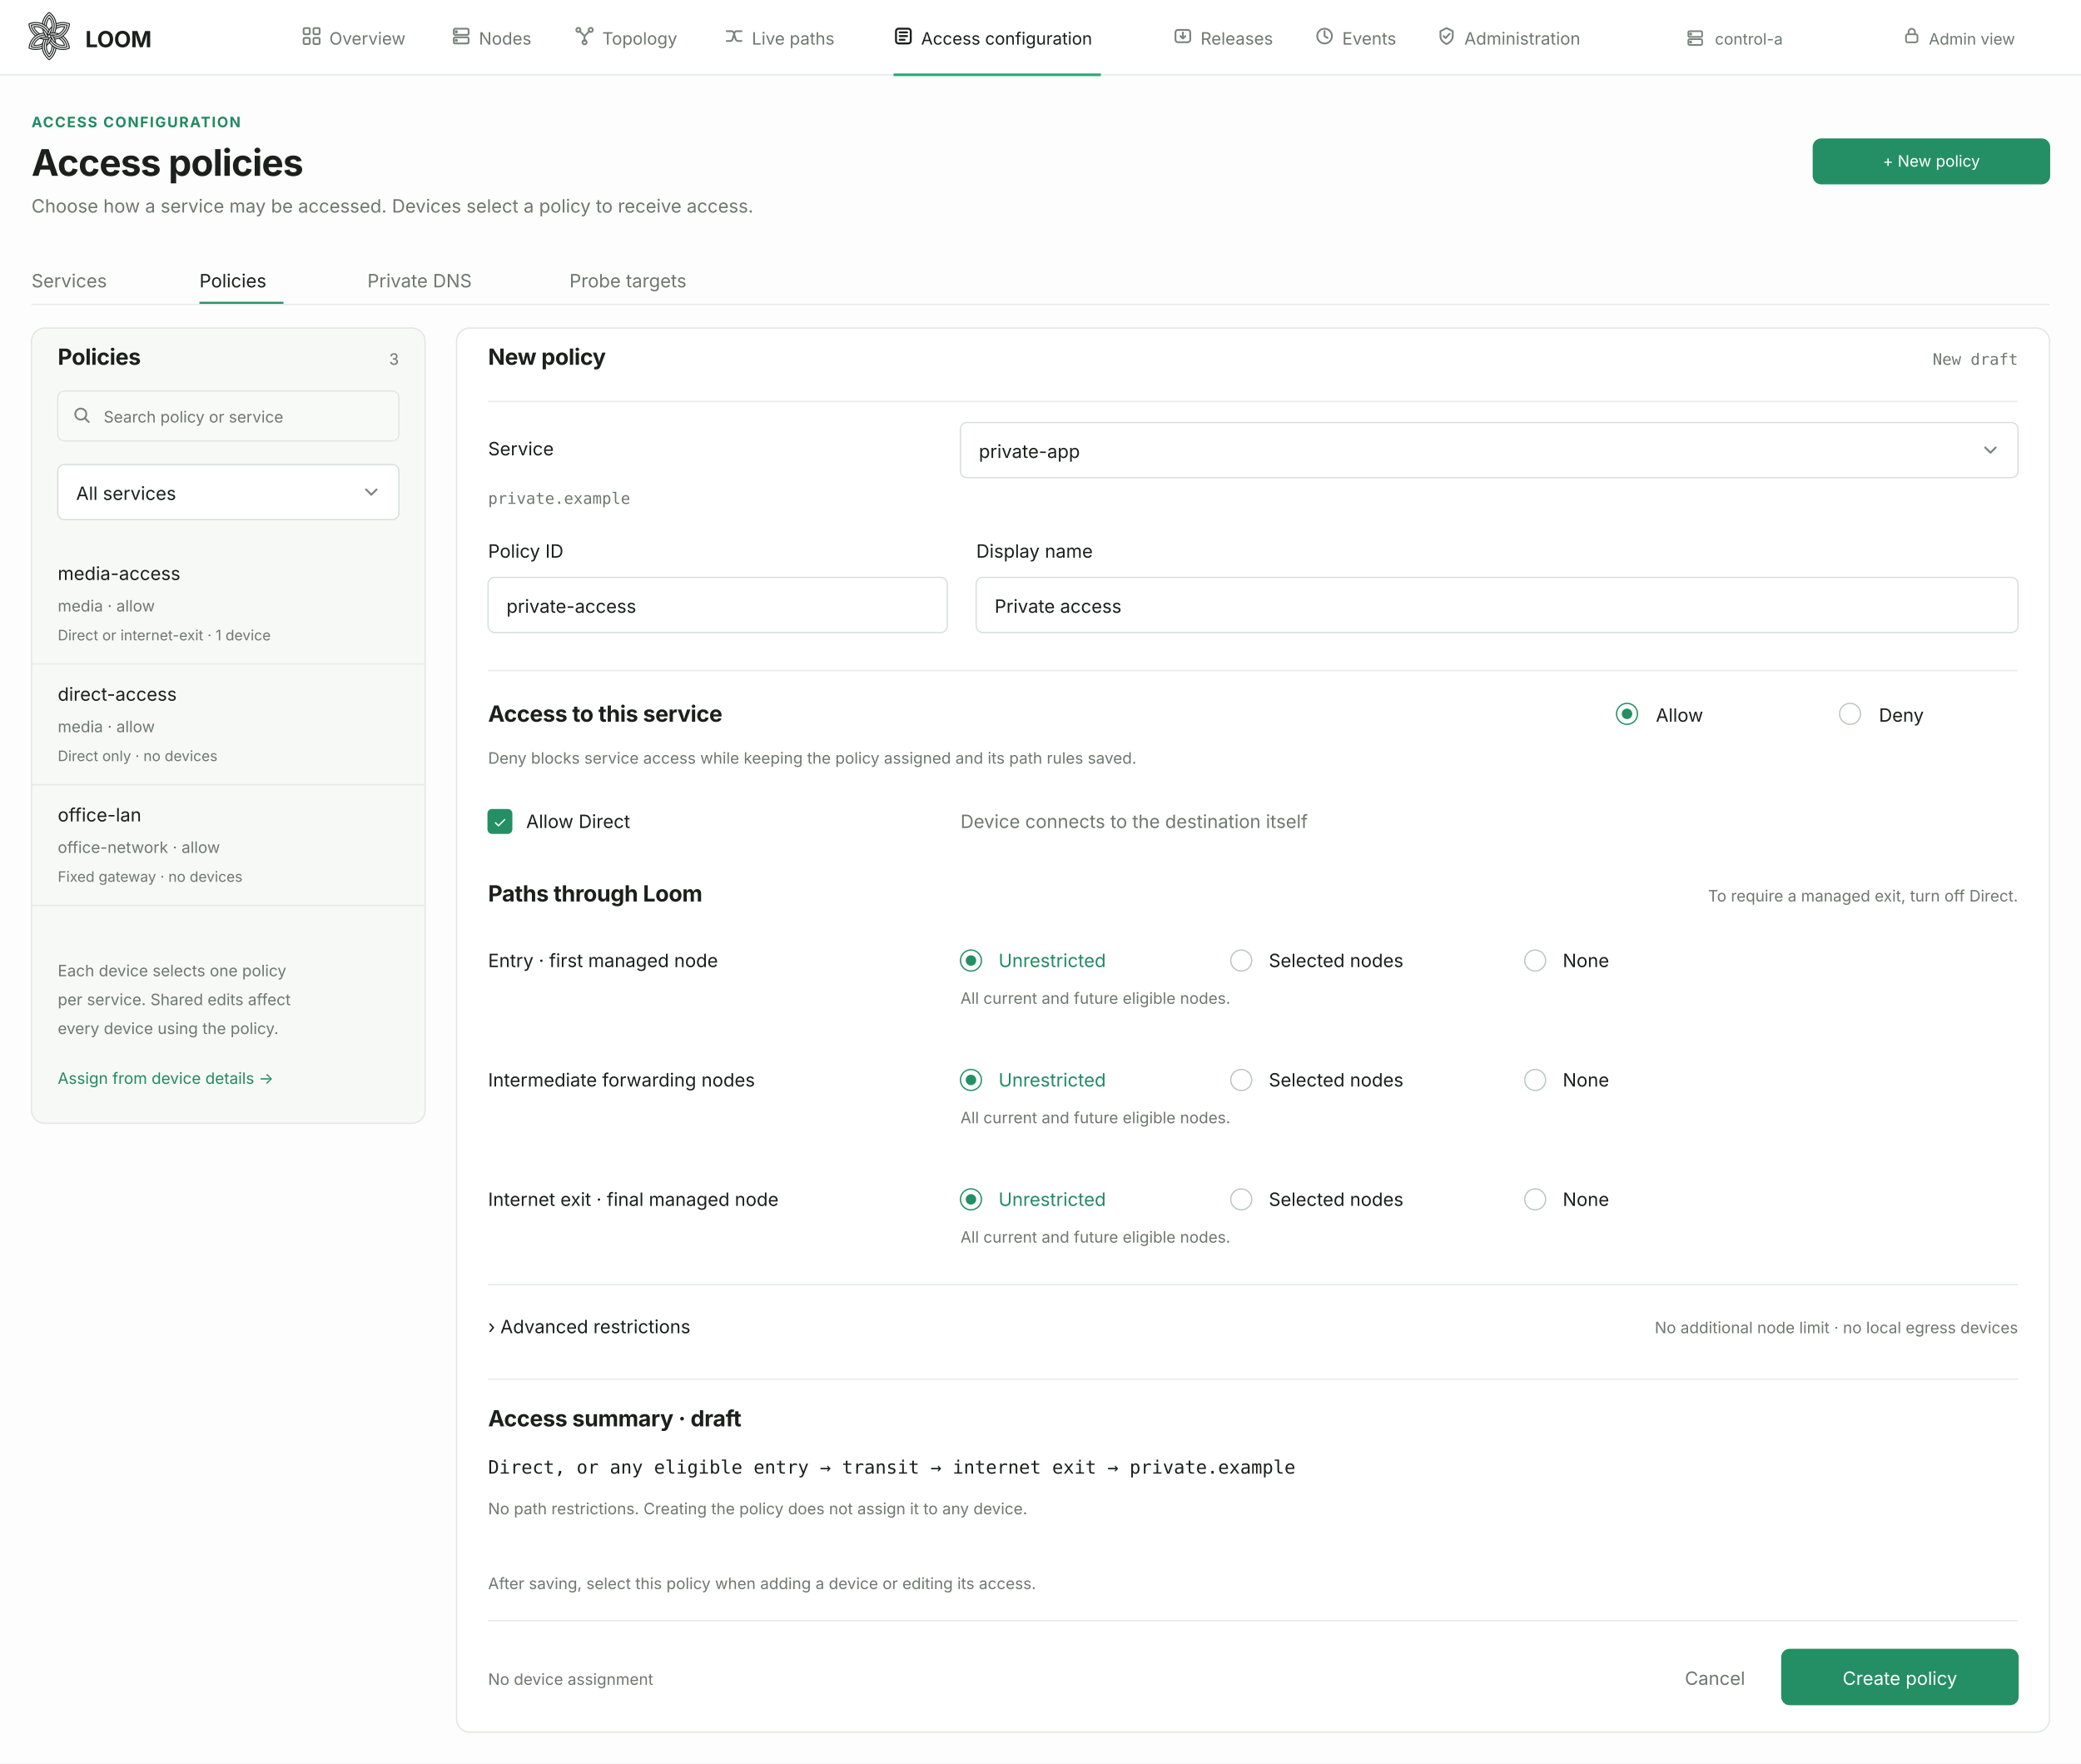
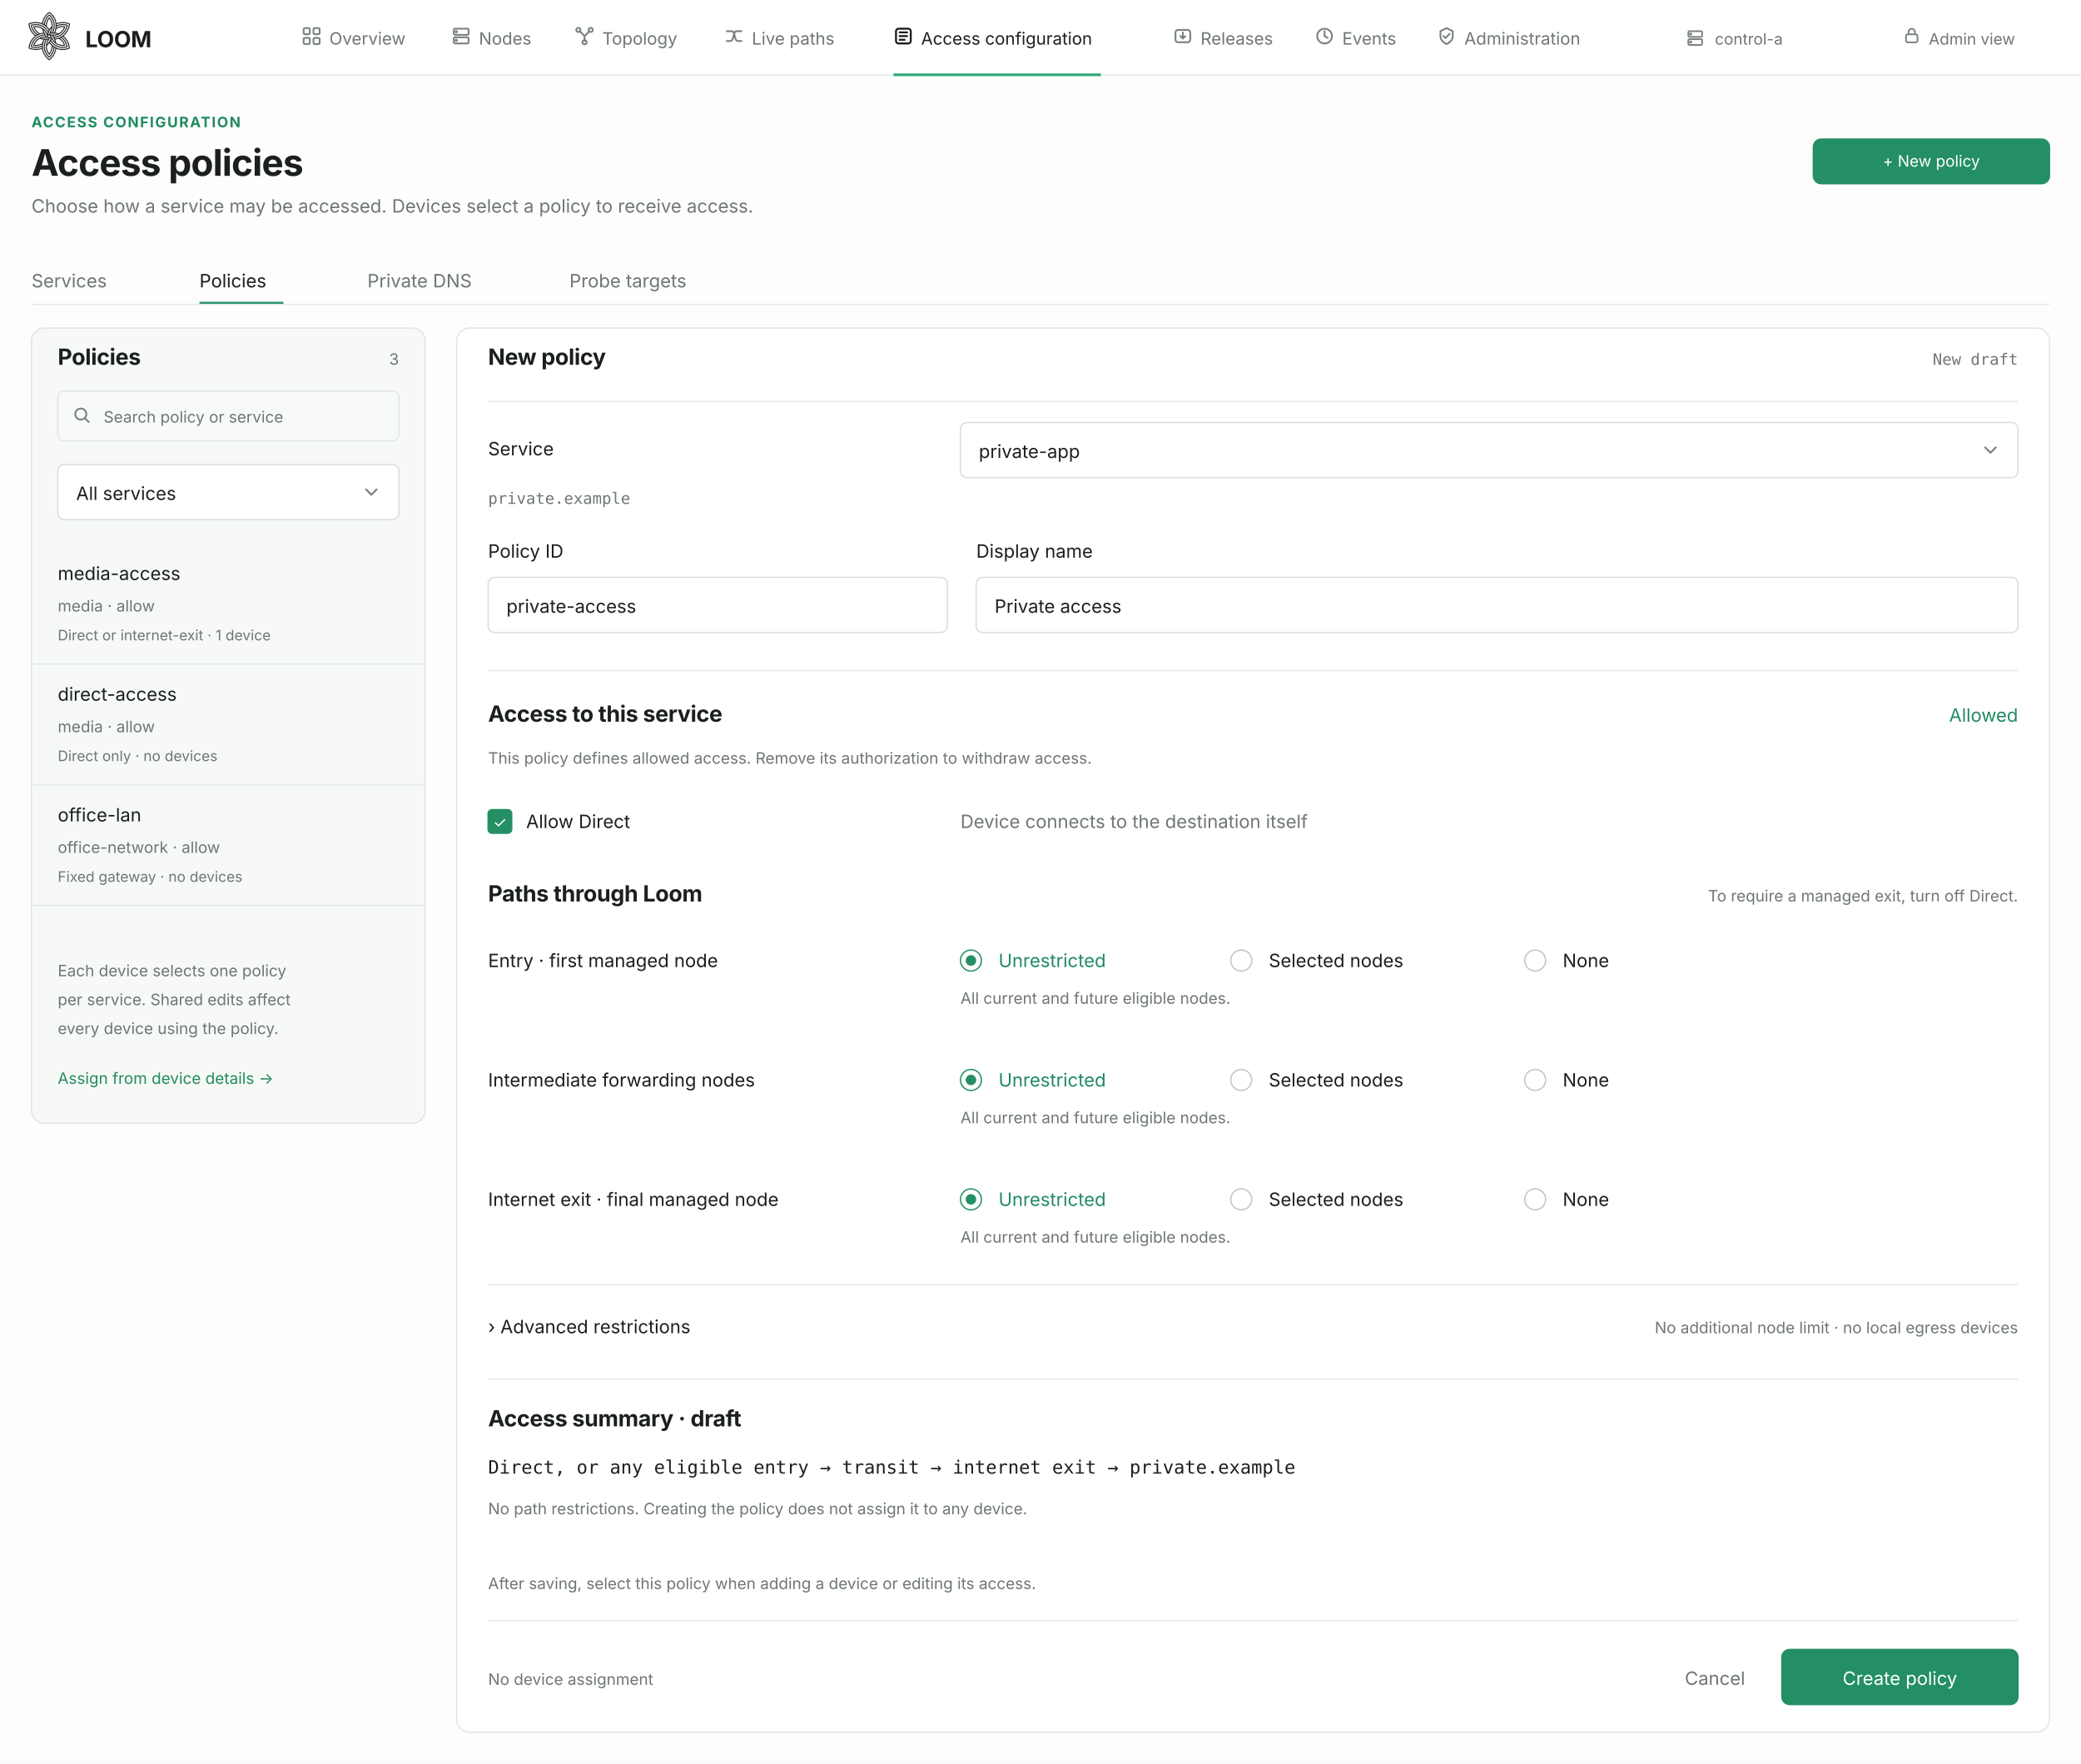
<svg xmlns="http://www.w3.org/2000/svg" width="1586" height="1344" viewBox="0 0 1586 1344" role="document" aria-labelledby="svg-title svg-desc">
  <defs>
    <marker id="route-arrow" markerWidth="8" markerHeight="8" refX="7" refY="4" orient="auto" markerUnits="strokeWidth">
      <path d="M0 0L8 4L0 8Z" fill="#4D78D1" />
    </marker>
    <symbol id="icon-grid" viewBox="0 0 16 16">
      <rect x="1.5" y="1.5" width="5" height="5" rx="1" />
      <rect x="9.5" y="1.5" width="5" height="5" rx="1" />
      <rect x="1.5" y="9.5" width="5" height="5" rx="1" />
      <rect x="9.5" y="9.5" width="5" height="5" rx="1" />
    </symbol>
    <symbol id="icon-node" viewBox="0 0 16 16">
      <rect x="2" y="2" width="12" height="5" rx="1" />
      <rect x="2" y="9" width="12" height="5" rx="1" />
      <circle cx="4" cy="4.5" r=".6" />
      <circle cx="4" cy="11.5" r=".6" />
    </symbol>
    <symbol id="icon-topology" viewBox="0 0 16 16">
      <path d="M4 4l4 4 4-4M8 8v4" />
      <circle cx="3" cy="3" r="1.7" />
      <circle cx="13" cy="3" r="1.7" />
      <circle cx="8" cy="13" r="1.7" />
    </symbol>
    <symbol id="icon-path" viewBox="0 0 16 16">
      <path d="M2 4h4c3 0 2 8 5 8h3M2 12h3c3 0 2-8 5-8h4" />
    </symbol>
    <symbol id="icon-service" viewBox="0 0 16 16">
      <rect x="2" y="2" width="12" height="12" rx="2" />
      <path d="M5 5h6M5 8h6M5 11h4" />
    </symbol>
    <symbol id="icon-release" viewBox="0 0 16 16">
      <rect x="2" y="3" width="12" height="10" rx="2" />
      <path d="M8 5v5m-2-2 2 2 2-2" />
    </symbol>
    <symbol id="icon-events" viewBox="0 0 16 16">
      <circle cx="8" cy="8" r="6" />
      <path d="M8 4v4l2.5 1.5" />
    </symbol>
    <symbol id="icon-signed" viewBox="0 0 16 16">
      <path d="M8 1.5 13 4v4c0 3-2 5-5 6.5C5 13 3 11 3 8V4Z" />
      <path d="m5.5 8 1.6 1.6 3.4-3.5" />
    </symbol>
    <symbol id="icon-lock" viewBox="0 0 16 16">
      <rect x="3" y="7" width="10" height="7" rx="1.5" />
      <path d="M5.2 7V5a2.8 2.8 0 0 1 5.6 0v2" />
    </symbol>
    <symbol id="icon-search" viewBox="0 0 16 16">
      <circle cx="7" cy="7" r="4.5" />
      <path d="m10.5 10.5 3 3" />
    </symbol>
    <symbol id="icon-terminal" viewBox="0 0 16 16">
      <rect x="1.5" y="2" width="13" height="12" rx="2" />
      <path d="m4 5 3 3-3 3m5 0h3" />
    </symbol>
    <symbol id="icon-code" viewBox="0 0 16 16">
      <path d="m5.5 3-4 5 4 5m5-10 4 5-4 5M9.5 2l-3 12" />
    </symbol>
    <symbol id="icon-qr" viewBox="0 0 16 16">
      <path d="M2 2h4v4H2zm8 0h4v4h-4zM2 10h4v4H2zm8 0v2m3-2v4m-3 0h2" />
    </symbol>
    <symbol id="icon-phone" viewBox="0 0 16 16">
      <rect x="4" y="1" width="8" height="14" rx="2" />
      <path d="M7 3h2M7 13h2" />
    </symbol>
    <symbol id="icon-globe" viewBox="0 0 16 16">
      <circle cx="8" cy="8" r="6" />
      <ellipse cx="8" cy="8" rx="2.5" ry="6" />
      <path d="M2 8h12" />
    </symbol>
    <symbol id="icon-expand" viewBox="0 0 16 16">
      <path d="M6 2H2v4m8-4h4v4M2 10v4h4m8-4v4h-4" />
    </symbol>
    <symbol id="icon-chevron" viewBox="0 0 16 16">
      <path d="m4 6 4 4 4-4" />
    </symbol>
    <symbol id="icon-filter" viewBox="0 0 16 16">
      <path d="M2 4h12M4 8h8m-6 4h4" />
    </symbol>
    <style>
    .ui { font-family: Inter, "Atkinson Hyperlegible Next", ui-sans-serif, system-ui, -apple-system, "Segoe UI", sans-serif; fill:#1B201D }
    .mono { font-family: "Intel One Mono", "SFMono-Regular", Consolas, monospace }
    .title { font-size:28px; font-weight:700; letter-spacing:-.5px }
    .section { font-size:17px; font-weight:650; letter-spacing:-.2px }
    .metric { font-size:22px; font-weight:650; letter-spacing:-.3px }
    .body { font-size:14px }
    .small { font-size:12px }
    .tiny { font-size:11px }
    .micro { font-size:10px }
    .eyebrow { font-size:11px; font-weight:700; letter-spacing:1px }
    .muted { fill:#6E7771 }
    .faint { fill:#929B95 }
    .green { fill:#218A61 }
    .amber { fill:#A66A14 }
    .red { fill:#B74E4E }
    .blue { fill:#427994 }
    .white { fill:#FFFFFF }
    .nav { font-size:13px }
    .nav-icon { fill:none; stroke:#79837D; stroke-width:1.45; stroke-linecap:round; stroke-linejoin:round }
    .nav-active { fill:none; stroke:#1B201D; stroke-width:1.6; stroke-linecap:round; stroke-linejoin:round }
    .rule { stroke:#E5EAE6; stroke-width:1 }
    .dash { stroke:#ABB7AF; stroke-width:1.5; stroke-dasharray:5 5; fill:none }
    .link { stroke:#B8C4BC; stroke-width:2; fill:none }
    .selected { stroke:#4D78D1; stroke-width:2.3; fill:none; marker-end:url(#route-arrow) }
</style>
  </defs>
  <rect width="1586" height="1344" fill="#FCFDFC" />
  <rect x="0" y="0" width="1586" height="58" fill="#FFFFFF" />
  <line class="rule" x1="0" y1="57" x2="1586" y2="57" />
  <svg x="18" y="8" width="39" height="39" viewBox="127 112 1000 1000">
    <g transform="translate(0,1254) scale(1,-1)">
      <path d="M616 1108 c-67 -49 -118 -133 -129 -209 0 -6 0 -6 -14 -1 -75 27 -166 24 -239 -6 -13 -5 -14 -7 -11 -29 12 -80 53 -155 115 -211 l9 -8 -6 -5 c-61 -53 -100 -121 -114 -200 -5 -31 -5 -38 4 -42 57 -26 138 -34 203 -20 13 2 22 5 39 10 14 5 14 5 15 -2 9 -70 60 -155 121 -204 17 -15 18 -15 34 -2 47 37 87 93 107 151 7 20 16 52 16 60 0 4 1 4 12 0 72 -28 158 -27 236 3 17 6 17 7 15 27 -8 79 -49 159 -111 215 l-9 9 10 9 c61 53 105 139 114 219 2 15 1 16 -28 26 -75 25 -156 25 -227 -2 -4 -1 -8 -2 -8 -2 -1 0 -2 7 -3 15 -15 81 -60 152 -126 198 -12 9 -14 9 -25 1z M639 1084 c105 -82 142 -225 92 -356 -7 -18 -7 -17 -16 -17 -4 0 -8 1 -8 1 -1 1 1 7 4 15 32 78 30 170 -5 243 -16 35 -40 66 -68 88 -9 8 -11 8 -20 0 -47 -39 -82 -103 -93 -169 -1 -7 -2 -12 -2 -13 -1 0 -17 8 -17 9 -1 1 4 27 7 40 13 44 37 89 68 124 15 16 44 43 47 43 0 0 5 -3 11 -8z M638 1031 c77 -72 98 -200 50 -307 -3 -8 -5 -11 -7 -12 -2 -1 -17 -1 -18 0 -1 0 2 6 5 12 44 94 31 213 -31 278 -10 11 -12 10 -29 -12 -26 -36 -44 -83 -47 -128 0 -6 -1 -11 -1 -11 -1 0 -6 4 -16 11 -4 3 2 39 12 67 13 41 41 84 68 108 4 4 3 4 14 -6z M635 973 c24 -33 37 -74 40 -124 l0 -15 -10 -10 c-11 -11 -23 -25 -32 -38 -6 -8 -5 -9 -13 3 -9 13 -19 24 -30 36 l-10 10 0 13 c3 48 18 94 42 128 6 7 6 7 13 -3z M413 893 c79 -13 148 -56 193 -118 12 -17 11 -15 6 -26 -3 -6 -5 -10 -5 -10 0 0 -4 6 -9 13 -66 103 -190 147 -314 114 -20 -6 -21 -6 -14 -34 15 -60 54 -120 102 -158 9 -8 9 -7 0 -12 -9 -6 -8 -6 -18 2 -57 48 -97 120 -110 196 -2 14 -3 13 7 16 22 9 53 16 85 19 13 2 61 0 77 -2z M923 895 c30 -3 83 -16 89 -22 2 -2 -7 -43 -14 -64 -34 -100 -109 -176 -200 -203 -23 -7 -59 -13 -61 -11 -2 2 -8 16 -8 16 0 1 7 2 16 2 74 9 136 45 185 108 27 35 49 81 57 120 4 17 3 19 -13 24 -62 19 -135 15 -193 -9 -9 -4 -9 -5 -9 7 l0 10 9 3 c25 10 56 17 83 19 9 1 50 1 59 0z M400 854 c70 -9 134 -47 176 -104 7 -11 21 -34 21 -36 0 -2 -6 -24 -7 -25 0 -1 -4 5 -8 13 -38 76 -106 124 -190 134 -14 2 -49 1 -62 -1 -16 -3 -18 -5 -12 -21 14 -42 48 -88 87 -117 7 -5 13 -10 13 -10 0 -1 -17 -9 -18 -9 -5 0 -42 35 -56 52 -24 29 -46 72 -54 105 -3 11 -3 10 11 14 30 8 67 10 99 5z M926 854 c13 -1 39 -7 40 -9 2 -2 -8 -34 -17 -55 -43 -93 -125 -152 -220 -158 l-11 0 -6 9 c-3 5 -5 9 -5 9 0 1 8 1 18 1 56 0 107 23 153 69 29 29 59 79 63 104 1 10 -11 13 -53 12 -42 0 -71 -6 -107 -24 -12 -6 -11 -6 -10 5 1 4 1 9 1 10 0 3 1 3 13 8 45 19 93 26 141 19z M391 816 c30 -3 68 -16 91 -32 l6 -3 4 -15 c4 -16 10 -34 16 -47 4 -11 4 -11 -3 -11 -12 -2 -37 -6 -48 -9 -16 -4 -14 -4 -26 4 -38 25 -67 57 -86 96 -7 15 -7 16 0 17 10 1 36 1 46 0z M914 816 c3 -2 2 -5 -4 -18 -19 -39 -53 -75 -89 -97 l-8 -5 -11 3 c-15 4 -33 8 -45 9 -6 1 -11 2 -11 2 -1 0 1 7 4 14 6 17 12 36 15 48 l1 9 9 5 c27 15 55 25 85 30 10 1 51 1 54 0z M669 789 c-4 -19 -7 -27 -14 -39 -10 -18 -20 -39 -29 -64 -1 -4 -2 -5 -10 -9 -9 -5 -9 -5 -5 11 10 40 28 75 51 103 10 12 10 12 7 -2z M529 746 c14 -16 17 -20 25 -37 8 -17 22 -42 30 -54 5 -9 6 -24 1 -26 -7 -2 -13 5 -35 46 -15 28 -35 75 -35 83 0 2 7 -4 14 -12z M721 691 c25 -1 43 -3 61 -8 4 0 2 -2 -8 -5 -19 -6 -28 -7 -48 -6 -12 1 -29 1 -46 1 -36 -1 -37 -1 -33 11 2 7 1 6 24 7 12 0 23 1 26 1 2 0 13 0 24 -1z M525 681 c5 -10 5 -10 -7 -10 -120 -9 -223 -101 -248 -221 -4 -22 -4 -23 11 -28 61 -19 132 -16 192 7 5 2 9 3 10 3 0 0 0 -5 0 -10 l1 -9 -9 -4 c-62 -24 -145 -25 -216 -1 -17 5 -16 4 -14 15 15 104 74 190 160 235 34 17 63 25 108 30 8 1 7 2 12 -7z M638 655 l9 -4 0 -10 c1 -13 2 -12 -10 -19 l-9 -6 -10 6 -9 6 -1 11 0 11 9 5 c12 6 11 6 21 0z M683 651 c0 -1 6 -10 12 -21 18 -30 29 -54 39 -82 6 -19 6 -19 -4 -9 -16 16 -22 25 -30 42 -7 14 -25 48 -30 54 -2 3 -3 15 -1 16 1 2 13 1 14 0z M546 642 c3 -5 5 -9 5 -9 0 -1 -7 -1 -16 -1 -94 0 -185 -66 -216 -155 -7 -22 -6 -23 23 -27 44 -5 89 3 131 21 7 3 13 6 13 6 0 -1 -1 -5 -1 -11 l-1 -11 -11 -5 c-53 -22 -115 -26 -174 -12 -11 3 -10 3 -9 10 8 39 30 82 58 115 44 53 119 88 184 88 l9 0 5 -9z M902 622 c45 -39 79 -92 96 -151 5 -19 10 -43 10 -51 l1 -7 -14 -5 c-89 -30 -180 -22 -253 22 -40 25 -68 49 -93 83 l-7 10 4 7 c7 13 6 12 12 3 73 -104 198 -148 317 -110 12 4 13 4 8 27 -9 42 -31 88 -59 123 -8 10 -33 35 -42 41 -6 5 -6 5 2 11 9 6 8 6 18 -3z M542 610 c10 -1 27 -1 38 -1 l20 0 8 -5 c4 -2 8 -4 8 -5 0 0 -1 -2 -2 -4 l-1 -4 -43 0 c-45 1 -55 2 -81 7 -8 1 -14 3 -15 3 0 1 15 6 27 8 15 3 15 3 20 2 2 0 11 0 21 -1z M661 609 c5 -9 -53 -107 -73 -125 -3 -3 -3 0 1 14 4 17 8 26 14 37 12 18 31 52 34 60 1 2 4 5 11 10 11 7 11 7 13 4z M863 604 c48 -36 83 -90 98 -148 2 -7 3 -14 3 -14 -1 -1 -5 -3 -11 -4 -90 -23 -180 3 -247 69 -17 18 -42 51 -42 56 0 2 9 20 10 20 0 0 3 -4 5 -8 36 -66 102 -112 177 -124 12 -2 51 -2 64 0 19 4 21 5 17 17 -15 50 -55 103 -97 128 -1 1 -2 2 -2 2 0 1 17 10 19 10 0 0 3 -2 6 -4z M458 585 c12 -4 37 -9 48 -11 8 0 7 0 3 -10 -5 -13 -13 -36 -16 -49 -3 -13 -2 -12 -19 -21 -38 -19 -72 -26 -112 -25 -22 1 -23 1 -23 5 3 13 23 45 41 67 16 18 58 49 64 48 1 -1 7 -2 14 -4z M824 583 c35 -22 63 -53 81 -89 6 -12 11 -22 10 -23 -4 -3 -47 -2 -68 2 -26 5 -69 24 -82 35 0 1 -2 8 -4 17 -2 9 -6 23 -10 32 -6 19 -6 18 1 19 14 1 57 11 59 13 1 1 4 0 13 -6z M553 570 c1 -1 1 -2 -2 -7 -11 -21 -21 -55 -26 -82 -15 -86 17 -180 82 -245 20 -20 19 -20 40 0 44 45 71 101 82 165 1 6 2 11 2 11 0 1 4 -1 9 -4 l8 -4 0 -5 c-11 -74 -51 -146 -110 -198 -12 -10 -10 -10 -21 -1 -77 65 -122 167 -113 259 3 34 14 74 26 103 l4 9 9 0 c5 0 9 0 10 -1z M597 570 c0 -1 -4 -9 -8 -18 -43 -88 -35 -184 20 -258 15 -20 17 -21 27 -10 30 33 52 90 57 145 0 11 0 11 10 3 10 -7 9 -6 7 -19 -7 -62 -34 -117 -76 -161 l-7 -7 -8 8 c-51 50 -82 131 -77 200 3 35 12 70 28 103 l7 14 10 0 c5 0 10 0 10 0z M639 493 c5 -6 14 -17 22 -24 l13 -14 0 -8 c0 -44 -14 -93 -38 -130 -9 -14 -9 -14 -13 -8 -26 35 -42 84 -42 127 l0 11 12 12 c11 12 22 25 31 38 3 4 6 7 6 7 0 0 4 -5 9 -11z" fill="#252927" fill-rule="evenodd" clip-rule="evenodd" />
    </g>
  </svg>
  <text class="ui section" x="65" y="36" text-anchor="start">LOOM</text>
  <use href="#icon-grid" x="230" y="20" width="15" height="15" class="nav-icon" />
  <text class="ui nav muted" x="251" y="34" text-anchor="start">Overview</text>
  <use href="#icon-node" x="344" y="20" width="15" height="15" class="nav-icon" />
  <text class="ui nav muted" x="365" y="34" text-anchor="start">Nodes</text>
  <use href="#icon-topology" x="438" y="20" width="15" height="15" class="nav-icon" />
  <text class="ui nav muted" x="459" y="34" text-anchor="start">Topology</text>
  <use href="#icon-path" x="552" y="20" width="15" height="15" class="nav-icon" />
  <text class="ui nav muted" x="573" y="34" text-anchor="start">Live paths</text>
  <a href="05-services.svg" data-ui="intent-entry">
    <use href="#icon-service" x="681" y="20" width="15" height="15" class="nav-active" />
    <text class="ui nav" x="702" y="34" text-anchor="start">Access configuration</text>
    <line x1="681" y1="57" x2="839" y2="57" stroke="#2AA875" stroke-width="2" />
  </a>
  <use href="#icon-release" x="894" y="20" width="15" height="15" class="nav-icon" />
  <text class="ui nav muted" x="915" y="34" text-anchor="start">Releases</text>
  <use href="#icon-events" x="1002" y="20" width="15" height="15" class="nav-icon" />
  <text class="ui nav muted" x="1023" y="34" text-anchor="start">Events</text>
  <a href="09-administration.svg" data-ui="administration-entry">
    <use href="#icon-signed" x="1095" y="20" width="15" height="15" class="nav-icon" />
    <text class="ui nav muted" x="1116" y="34" text-anchor="start">Administration</text>
  </a>
  <use href="#icon-node" x="1285" y="22" width="14" height="14" class="nav-icon" />
  <text class="ui small muted" x="1307" y="34" text-anchor="start">control-a</text>
  <use href="#icon-lock" x="1450" y="20" width="14" height="14" class="nav-icon" />
  <text class="ui small muted" x="1470" y="34" text-anchor="start">Admin view</text>
  <text class="ui eyebrow green" x="24" y="97" text-anchor="start">ACCESS CONFIGURATION</text>
  <text class="ui title" x="24" y="134" text-anchor="start">Access policies</text>
  <text class="ui body muted" x="24" y="162" text-anchor="start">Choose how a service may be accessed. Devices select a policy to receive access.</text>
  <a href="05-services.svg" data-ui="intent-tab" aria-current="false">
    <rect x="20" y="192" width="100" height="40" rx="0" fill="transparent" stroke="none" />
    <text class="ui body muted" x="24" y="219" text-anchor="start">Services</text>
  </a>
  <a href="06-policies.svg" data-ui="intent-tab" aria-current="page">
    <rect x="148" y="192" width="100" height="40" rx="0" fill="transparent" stroke="none" />
    <text class="ui body" x="152" y="219" text-anchor="start">Policies</text>
    <line class="intent-selected" x1="152" y1="231" x2="216" y2="231" />
  </a>
  <a href="05-services-dns.svg" data-ui="intent-tab" aria-current="false">
    <rect x="276" y="192" width="126" height="40" rx="0" fill="transparent" stroke="none" />
    <text class="ui body muted" x="280" y="219" text-anchor="start">Private DNS</text>
  </a>
  <a href="05-services-probes.svg" data-ui="intent-tab" aria-current="false">
    <rect x="430" y="192" width="140" height="40" rx="0" fill="transparent" stroke="none" />
    <text class="ui body muted" x="434" y="219" text-anchor="start">Probe targets</text>
  </a>
  <line class="rule" x1="24" y1="232" x2="1562" y2="232" />
  <style>.intent-selected{stroke:#248F64;stroke-width:2}[data-ui="intent-tab"]:focus-visible text{text-decoration:underline}</style>
  <a href="06-policies-new.svg" data-ui="new-policy">
    <g data-ui="button">
      <rect x="1382" y="106" width="180" height="34" rx="6" fill="#248F64" stroke="#248F64" />
      <text class="ui small white" x="1472" y="127" text-anchor="middle">+ New policy</text>
    </g>
  </a>
  <rect data-ui="workspace-surface" data-surface="content" x="348" y="250" width="1214" height="1070" rx="10" fill="#FFFFFF" stroke="#E2E6E3" />
  <rect data-ui="workspace-surface" data-surface="navigation" x="24" y="250" width="300" height="606" rx="10" fill="#F7F9F7" stroke="#E2E6E3" />
  <g data-ui="catalog-list">
    <text class="ui section" x="44" y="278" text-anchor="start">Policies</text>
    <text class="ui small muted" x="304" y="278" text-anchor="end">3</text>
    <rect x="44" y="298" width="260" height="38" rx="5" fill="#F8FAF8" stroke="#E1E7E2" />
    <use href="#icon-search" x="55" y="309" width="15" height="15" class="nav-icon" />
    <text class="ui small muted" x="79" y="322" text-anchor="start">Search policy or service</text>
    <g data-ui="input">
      <rect x="44" y="354" width="260" height="42" rx="5" fill="#FFFFFF" stroke="#D8E0DA" />
      <text class="ui body" x="58" y="381" text-anchor="start">All services</text>
      <use href="#icon-chevron" x="275" y="367" width="16" height="16" class="nav-icon" />
    </g>
    <a href="06-policies.svg" data-ui="catalog-navigation">
      <g data-ui="catalog-item" data-object="demo-policy" aria-selected="false">
        <rect x="25" y="414" width="3" height="92" rx="0" fill="transparent" stroke="none" />
        <text class="ui body" x="44" y="442" text-anchor="start">media-access</text>
        <text class="ui small muted" x="44" y="466" text-anchor="start">media · allow</text>
        <text class="ui tiny muted" x="44" y="488" text-anchor="start">Direct or internet-exit · 1 device</text>
        <line class="rule" x1="24" y1="506" x2="324" y2="506" />
      </g>
    </a>
    <g data-ui="catalog-item" data-object="demo-direct-policy" aria-selected="false">
      <rect x="25" y="506" width="3" height="92" rx="0" fill="transparent" stroke="none" />
      <text class="ui body" x="44" y="534" text-anchor="start">direct-access</text>
      <text class="ui small muted" x="44" y="558" text-anchor="start">media · allow</text>
      <text class="ui tiny muted" x="44" y="580" text-anchor="start">Direct only · no devices</text>
      <line class="rule" x1="24" y1="598" x2="324" y2="598" />
    </g>
    <a href="06-policies-lan.svg" data-ui="catalog-navigation">
      <g data-ui="catalog-item" data-object="demo-lan-policy" aria-selected="false">
        <rect x="25" y="598" width="3" height="92" rx="0" fill="transparent" stroke="none" />
        <text class="ui body" x="44" y="626" text-anchor="start">office-lan</text>
        <text class="ui small muted" x="44" y="650" text-anchor="start">office-network · allow</text>
        <text class="ui tiny muted" x="44" y="672" text-anchor="start">Fixed gateway · no devices</text>
        <line class="rule" x1="24" y1="690" x2="324" y2="690" />
      </g>
    </a>
  </g>
  <text class="ui small muted" x="44" y="744" text-anchor="start">Each device selects one policy</text>
  <text class="ui small muted" x="44" y="766" text-anchor="start">per service. Shared edits affect</text>
  <text class="ui small muted" x="44" y="788" text-anchor="start">every device using the policy.</text>
  <a data-ui="navigation" data-route="/devices/demo-forward-c" href="02-nodes-detail.svg#detail-access">
    <text class="ui small green" x="44" y="826" text-anchor="start">Assign from device details →</text>
  </a>
  <g data-ui="policy-editor" data-policy="demo-private-access" data-service="demo-private" data-state="new-draft">
    <text class="ui section" x="372" y="278" text-anchor="start">New policy</text>
    <text class="ui small mono muted" x="1538" y="278" text-anchor="end">New draft</text>
    <line class="rule" x1="372" y1="306" x2="1538" y2="306" />
    <text class="ui body" x="372" y="347" text-anchor="start">Service</text>
    <g data-ui="policy-service" data-service="demo-private" aria-readonly="false">
      <g data-ui="input">
        <rect x="732" y="322" width="806" height="42" rx="5" fill="#FFFFFF" stroke="#D8E0DA" />
        <text class="ui body" x="746" y="349" text-anchor="start">private-app</text>
        <use href="#icon-chevron" x="1509" y="335" width="16" height="16" class="nav-icon" />
      </g>
      <text class="ui small mono muted" x="372" y="384" text-anchor="start">private.example</text>
    </g>
    <text class="ui body" x="372" y="425" text-anchor="start">Policy ID</text>
    <g data-ui="input">
      <rect x="372" y="440" width="350" height="42" rx="5" fill="#FFFFFF" stroke="#D8E0DA" />
      <text class="ui body" x="386" y="467" text-anchor="start">private-access</text>
    </g>
    <text class="ui body" x="744" y="425" text-anchor="start">Display name</text>
    <g data-ui="input">
      <rect x="744" y="440" width="794" height="42" rx="5" fill="#FFFFFF" stroke="#D8E0DA" />
      <text class="ui body" x="758" y="467" text-anchor="start">Private access</text>
    </g>
    <line class="rule" x1="372" y1="511" x2="1538" y2="511" />
    <text class="ui section" x="372" y="550" text-anchor="start">Access to this service</text>
-     <g data-ui="policy-effect" data-value="allow" role="radiogroup">
-       <g role="radio" data-value="allow" aria-checked="true">
-         <circle cx="1240" cy="544" r="8" fill="#FFFFFF" stroke="#248F64" />
-         <circle cx="1240" cy="544" r="4" fill="#248F64" stroke="none" />
-         <text class="ui body" x="1262" y="550" text-anchor="start">Allow</text>
-       </g>
-       <g role="radio" data-value="deny" aria-checked="false">
-         <circle cx="1410" cy="544" r="8" fill="#FFFFFF" stroke="#BCC8C0" />
-         <text class="ui body" x="1432" y="550" text-anchor="start">Deny</text>
-       </g>
-     </g>
-     <text class="ui small muted" x="372" y="582" text-anchor="start">Deny blocks service access while keeping the policy assigned and its path rules saved.</text>
+     <g data-ui="policy-effect" data-value="allow" aria-readonly="true">
+       <text class="ui body green" x="1538" y="550" text-anchor="end">Allowed</text>
+     </g>
+     <text class="ui small muted" x="372" y="582" text-anchor="start">This policy defines allowed access. Remove its authorization to withdraw access.</text>
    <g data-ui="allow-direct" aria-checked="true">
      <rect x="372" y="617" width="18" height="18" rx="3" fill="#248F64" stroke="#248F64" />
      <text class="ui small white" x="381" y="631" text-anchor="middle">✓</text>
      <text class="ui body" x="401" y="631" text-anchor="start">Allow Direct</text>
      <text class="ui body muted" x="732" y="631" text-anchor="start">Device connects to the destination itself</text>
    </g>
    <text class="ui section" x="372" y="687" text-anchor="start">Paths through Loom</text>
    <text class="ui small muted" x="1538" y="687" text-anchor="end">To require a managed exit, turn off Direct.</text>
    <g data-ui="policy-range" data-field="data-entries" data-mode="any" data-options="any only none">
      <text class="ui body" x="372" y="737" text-anchor="start">Entry · first managed node</text>
      <g data-ui="policy-range-mode" role="radiogroup" aria-label="Entry · first managed node">
        <g role="radio" data-value="any" aria-checked="true">
          <circle cx="740" cy="732" r="8" fill="#FFFFFF" stroke="#248F64" />
          <circle cx="740" cy="732" r="4" fill="#248F64" stroke="none" />
          <text class="ui body green" x="761" y="737" text-anchor="start">Unrestricted</text>
        </g>
        <g role="radio" data-value="only" aria-checked="false">
          <circle cx="946" cy="732" r="8" fill="#FFFFFF" stroke="#BCC8C0" />
          <text class="ui body" x="967" y="737" text-anchor="start">Selected nodes</text>
        </g>
        <g role="radio" data-value="none" aria-checked="false">
          <circle cx="1170" cy="732" r="8" fill="#FFFFFF" stroke="#BCC8C0" />
          <text class="ui body" x="1191" y="737" text-anchor="start">None</text>
        </g>
      </g>
      <text class="ui small muted" x="732" y="765" text-anchor="start">All current and future eligible nodes.</text>
    </g>
    <g data-ui="policy-range" data-field="forwarding-nodes" data-mode="any" data-options="any only none">
      <text class="ui body" x="372" y="828" text-anchor="start">Intermediate forwarding nodes</text>
      <g data-ui="policy-range-mode" role="radiogroup" aria-label="Intermediate forwarding nodes">
        <g role="radio" data-value="any" aria-checked="true">
          <circle cx="740" cy="823" r="8" fill="#FFFFFF" stroke="#248F64" />
          <circle cx="740" cy="823" r="4" fill="#248F64" stroke="none" />
          <text class="ui body green" x="761" y="828" text-anchor="start">Unrestricted</text>
        </g>
        <g role="radio" data-value="only" aria-checked="false">
          <circle cx="946" cy="823" r="8" fill="#FFFFFF" stroke="#BCC8C0" />
          <text class="ui body" x="967" y="828" text-anchor="start">Selected nodes</text>
        </g>
        <g role="radio" data-value="none" aria-checked="false">
          <circle cx="1170" cy="823" r="8" fill="#FFFFFF" stroke="#BCC8C0" />
          <text class="ui body" x="1191" y="828" text-anchor="start">None</text>
        </g>
      </g>
      <text class="ui small muted" x="732" y="856" text-anchor="start">All current and future eligible nodes.</text>
    </g>
    <g data-ui="policy-range" data-field="internet-exits" data-mode="any" data-options="any only none">
      <text class="ui body" x="372" y="919" text-anchor="start">Internet exit · final managed node</text>
      <g data-ui="policy-range-mode" role="radiogroup" aria-label="Internet exit · final managed node">
        <g role="radio" data-value="any" aria-checked="true">
          <circle cx="740" cy="914" r="8" fill="#FFFFFF" stroke="#248F64" />
          <circle cx="740" cy="914" r="4" fill="#248F64" stroke="none" />
          <text class="ui body green" x="761" y="919" text-anchor="start">Unrestricted</text>
        </g>
        <g role="radio" data-value="only" aria-checked="false">
          <circle cx="946" cy="914" r="8" fill="#FFFFFF" stroke="#BCC8C0" />
          <text class="ui body" x="967" y="919" text-anchor="start">Selected nodes</text>
        </g>
        <g role="radio" data-value="none" aria-checked="false">
          <circle cx="1170" cy="914" r="8" fill="#FFFFFF" stroke="#BCC8C0" />
          <text class="ui body" x="1191" y="919" text-anchor="start">None</text>
        </g>
      </g>
      <text class="ui small muted" x="732" y="947" text-anchor="start">All current and future eligible nodes.</text>
    </g>
    <g data-ui="advanced-policy-rules" aria-expanded="false">
      <line class="rule" x1="372" y1="979" x2="1538" y2="979" />
      <text class="ui body" x="372" y="1016" text-anchor="start">› Advanced restrictions</text>
      <text class="ui small muted" x="1538" y="1016" text-anchor="end">No additional node limit · no local egress devices</text>
    </g>
    <line class="rule" x1="372" y1="1051" x2="1538" y2="1051" />
    <text class="ui section" x="372" y="1087" text-anchor="start">Access summary · draft</text>
    <text class="ui body mono" x="372" y="1123" text-anchor="start">Direct, or any eligible entry → transit → internet exit → private.example</text>
    <text class="ui small muted" x="372" y="1154" text-anchor="start">No path restrictions. Creating the policy does not assign it to any device.</text>
    <text class="ui small muted" x="372" y="1211" text-anchor="start">After saving, select this policy when adding a device or editing its access.</text>
    <g data-ui="form-actions">
      <line class="rule" x1="372" y1="1235" x2="1538" y2="1235" />
      <text class="ui small muted" x="372" y="1284" text-anchor="start">No device assignment</text>
      <text class="ui body muted" x="1330" y="1284" text-anchor="end">Cancel</text>
      <rect x="1358" y="1257" width="180" height="42" rx="6" fill="#248F64" stroke="#248F64" />
      <text class="ui body white" x="1448" y="1284" text-anchor="middle">Create policy</text>
    </g>
  </g>
</svg>
